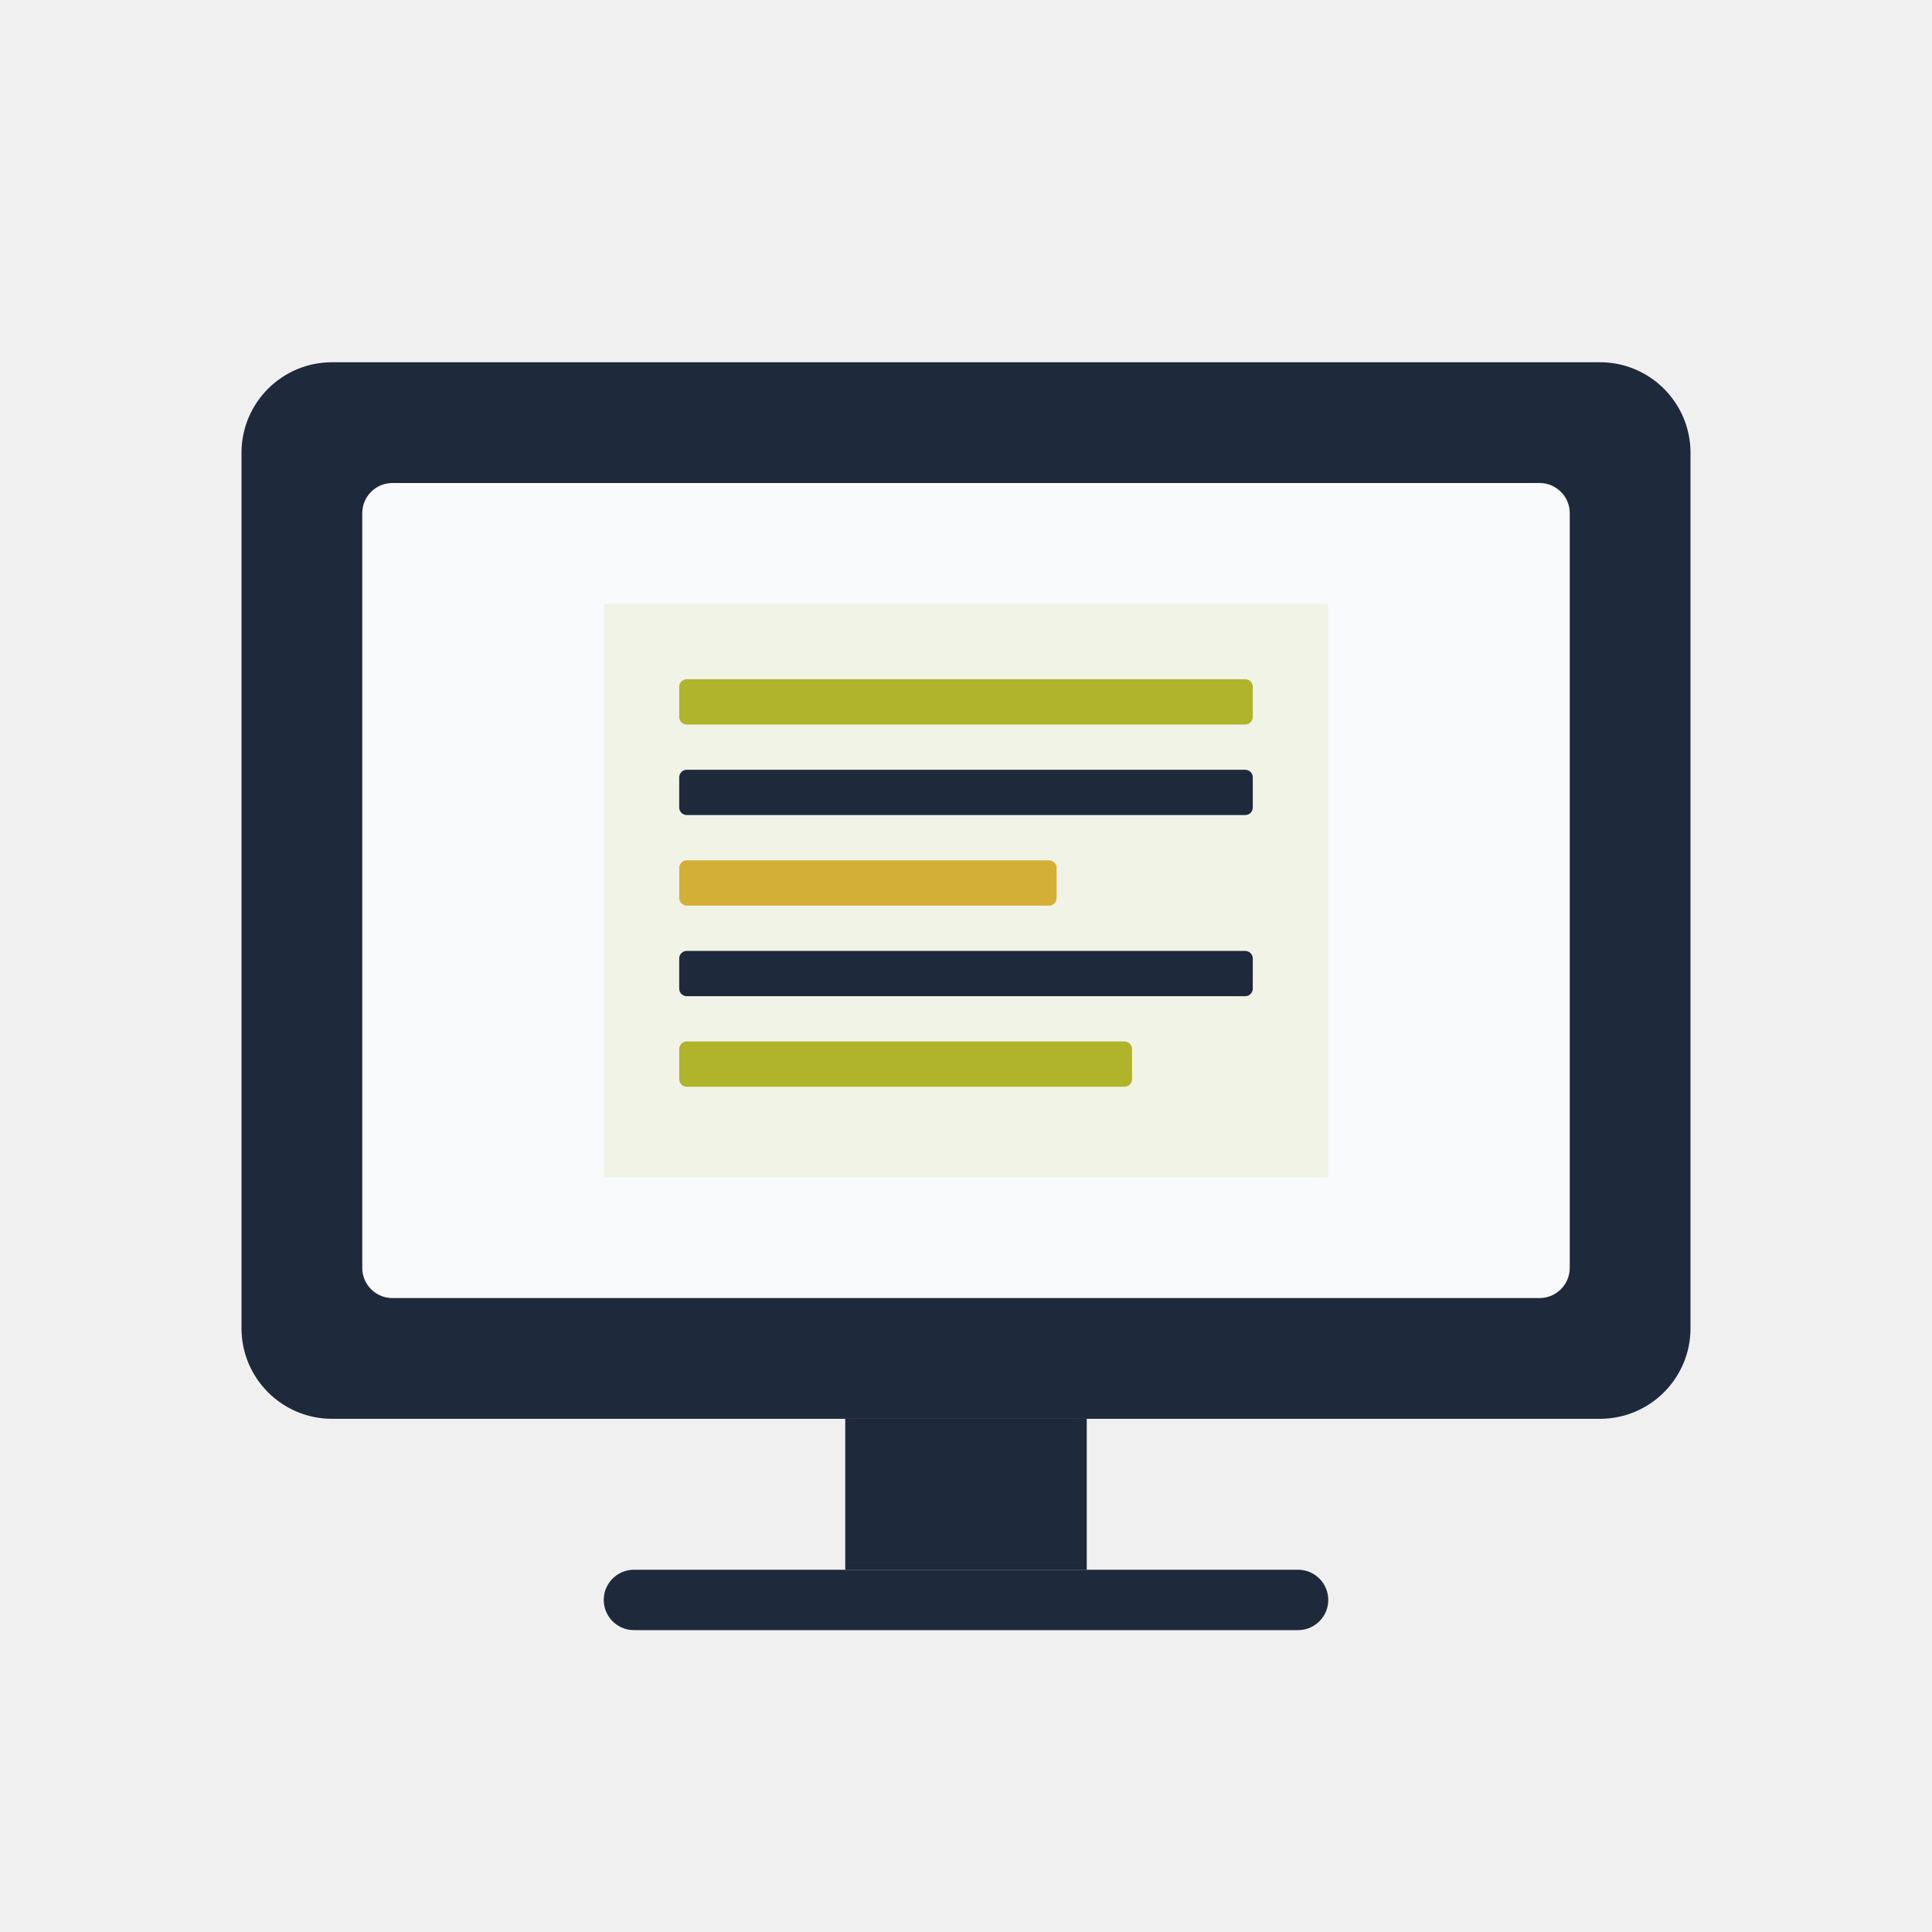
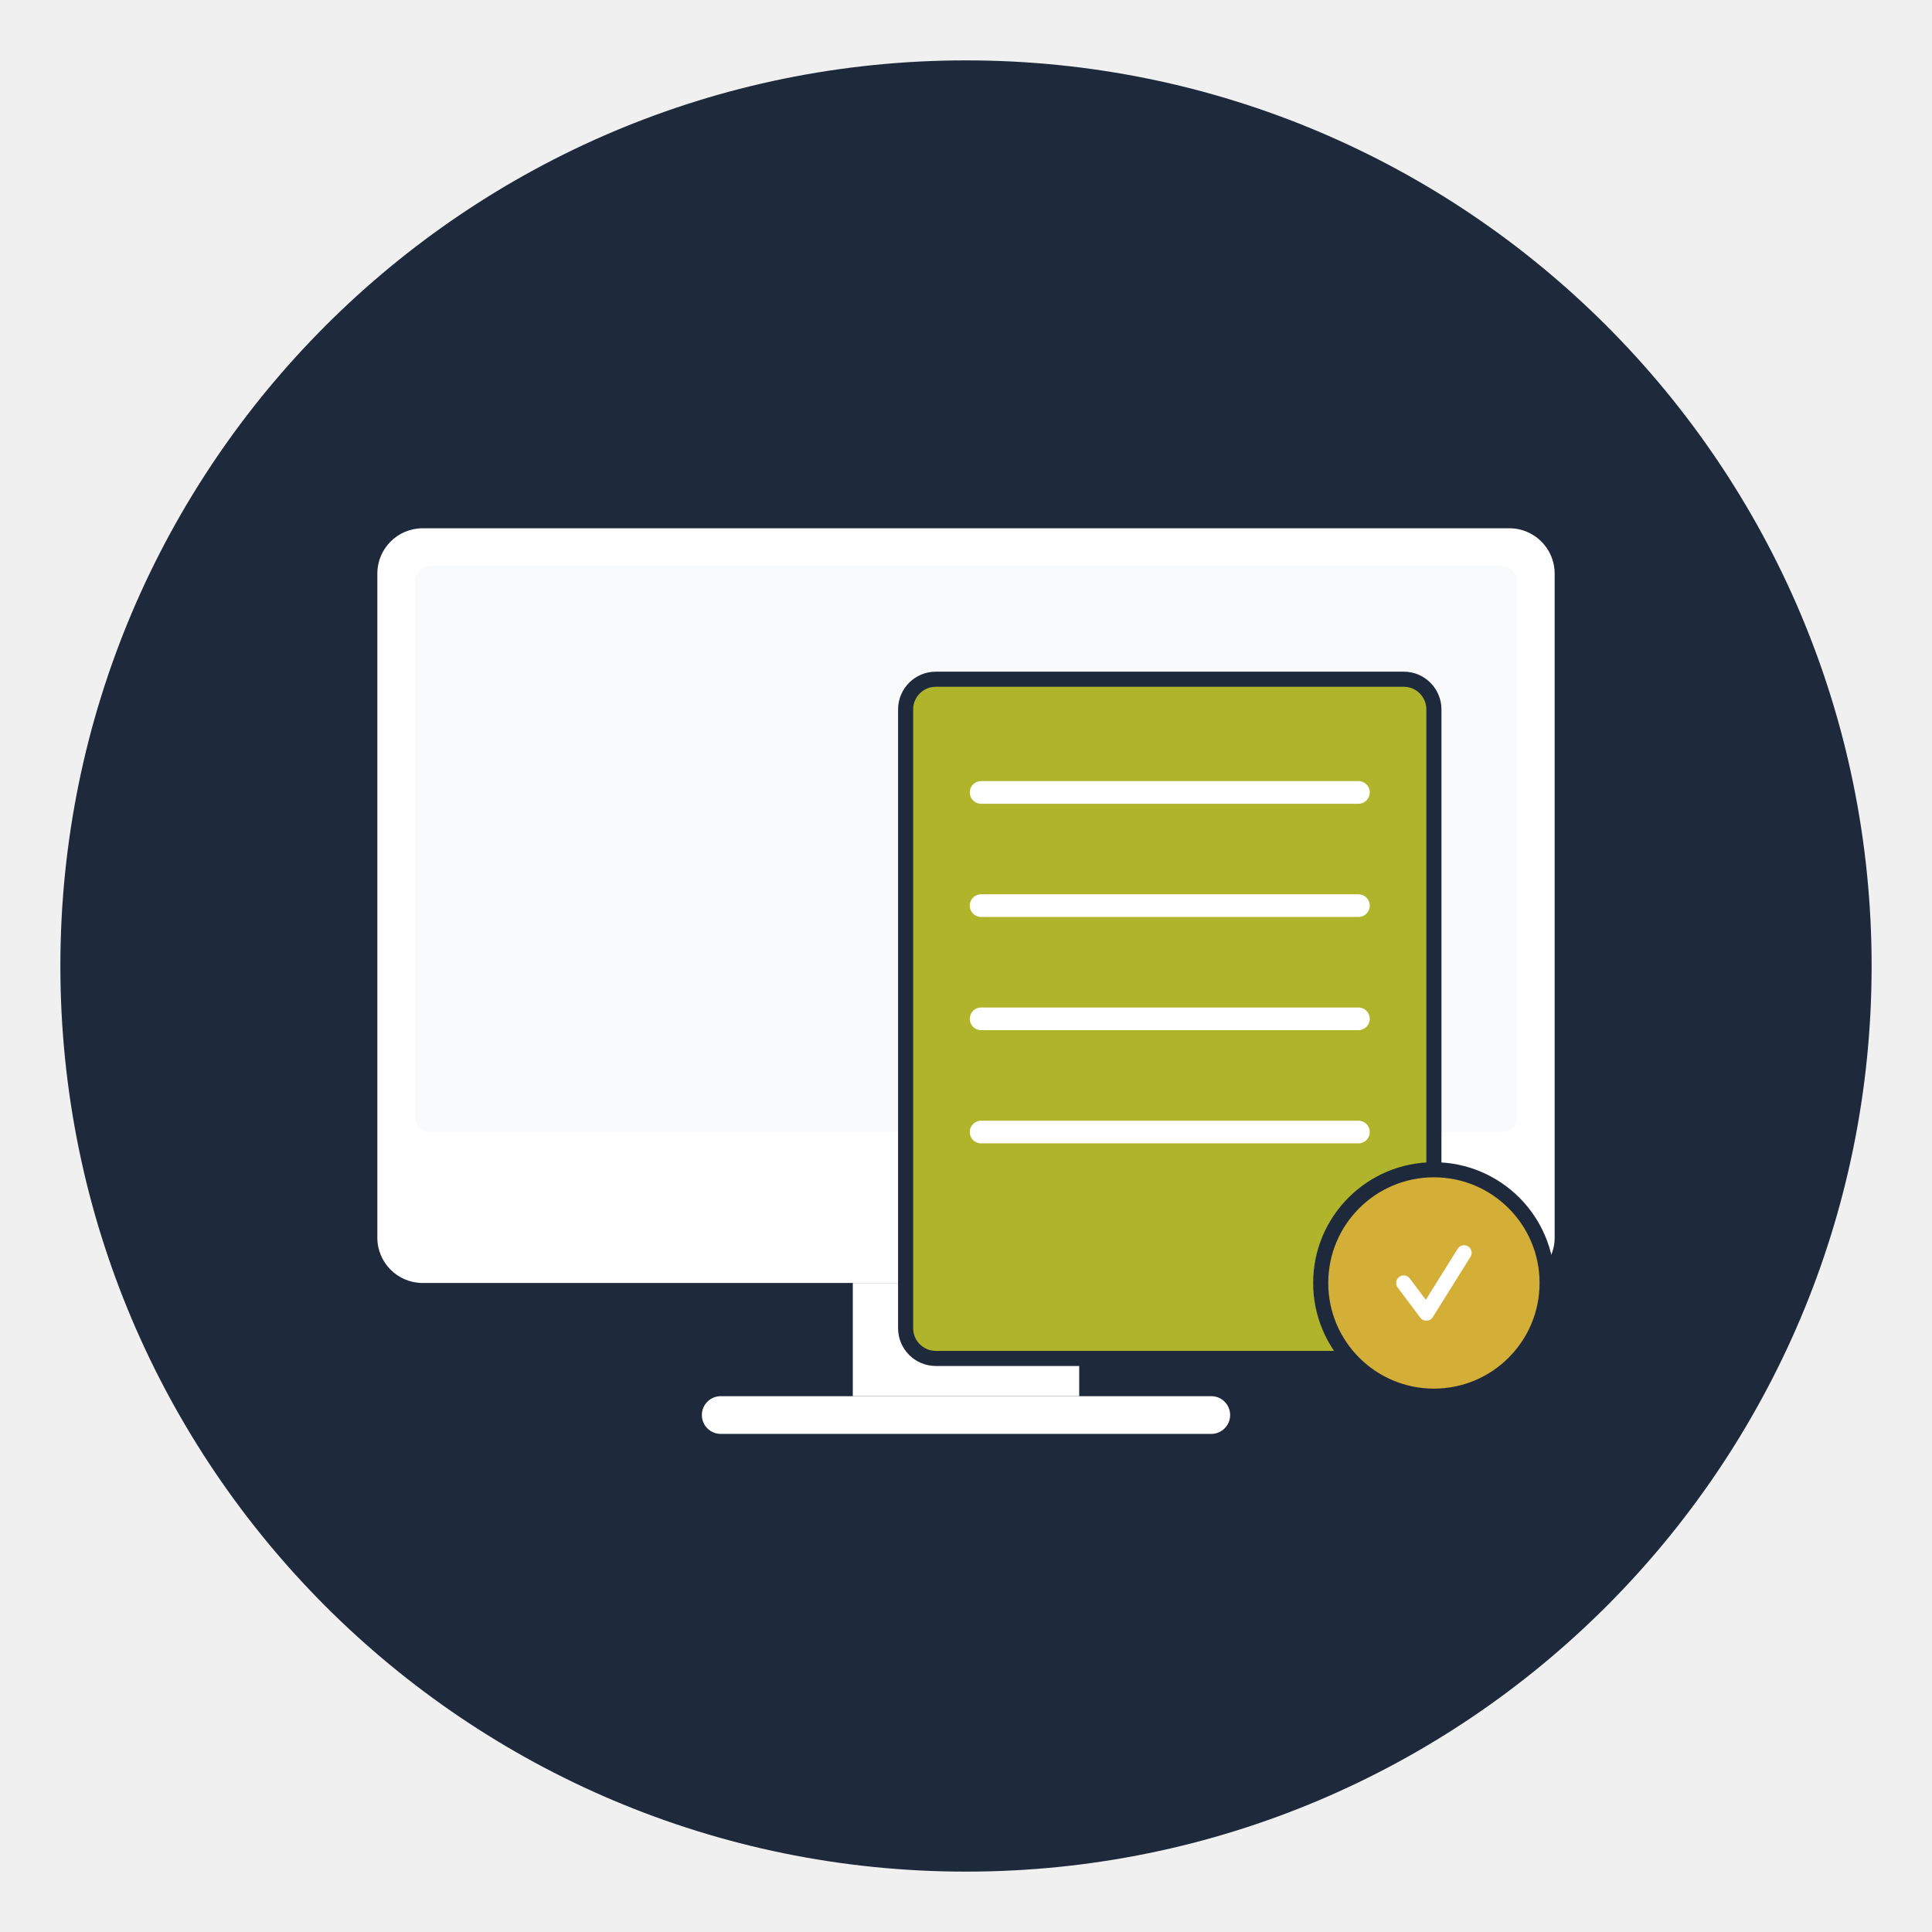
<svg xmlns="http://www.w3.org/2000/svg" width="512" height="512" viewBox="0 0 512 512" fill="none">
-   <rect x="64" y="96" width="384" height="280" rx="24" fill="#1E293B" />
-   <rect x="96" y="128" width="320" height="216" rx="8" fill="#F8FAFC" />
-   <path d="M160 160H352V312H160V160Z" fill="#AFB42B" fill-opacity="0.1" />
-   <rect x="180" y="180" width="152" height="12" rx="2" fill="#AFB42B" />
-   <rect x="180" y="204" width="152" height="12" rx="2" fill="#1E293B" />
-   <rect x="180" y="228" width="100" height="12" rx="2" fill="#D4AF37" />
-   <rect x="180" y="252" width="152" height="12" rx="2" fill="#1E293B" />
-   <rect x="180" y="276" width="120" height="12" rx="2" fill="#AFB42B" />
-   <rect x="224" y="376" width="64" height="40" fill="#1E293B" />
-   <rect x="160" y="416" width="192" height="16" rx="8" fill="#1E293B" />
+   <circle cx="256" cy="256" r="240" fill="#1E293B" />
+   <rect x="100" y="140" width="312" height="200" rx="12" fill="#FFFFFF" />
+   <rect x="110" y="150" width="292" height="150" rx="4" fill="#F8FAFC" />
+   <rect x="226" y="340" width="60" height="30" fill="#FFFFFF" />
+   <rect x="186" y="370" width="140" height="10" rx="5" fill="#FFFFFF" />
+   <rect x="240" y="180" width="140" height="180" rx="8" fill="#AFB42B" stroke="#1E293B" stroke-width="4" />
+   <line x1="260" y1="210" x2="360" y2="210" stroke="#FFFFFF" stroke-width="6" stroke-linecap="round" />
+   <line x1="260" y1="240" x2="360" y2="240" stroke="#FFFFFF" stroke-width="6" stroke-linecap="round" />
+   <line x1="260" y1="270" x2="360" y2="270" stroke="#FFFFFF" stroke-width="6" stroke-linecap="round" />
+   <line x1="260" y1="300" x2="360" y2="300" stroke="#FFFFFF" stroke-width="6" stroke-linecap="round" />
+   <circle cx="380" cy="340" r="30" fill="#D4AF37" stroke="#1E293B" stroke-width="4" />
+   <path d="M372 340L378 348L388 332" stroke="#FFFFFF" stroke-width="4" stroke-linecap="round" stroke-linejoin="round" />
</svg>
